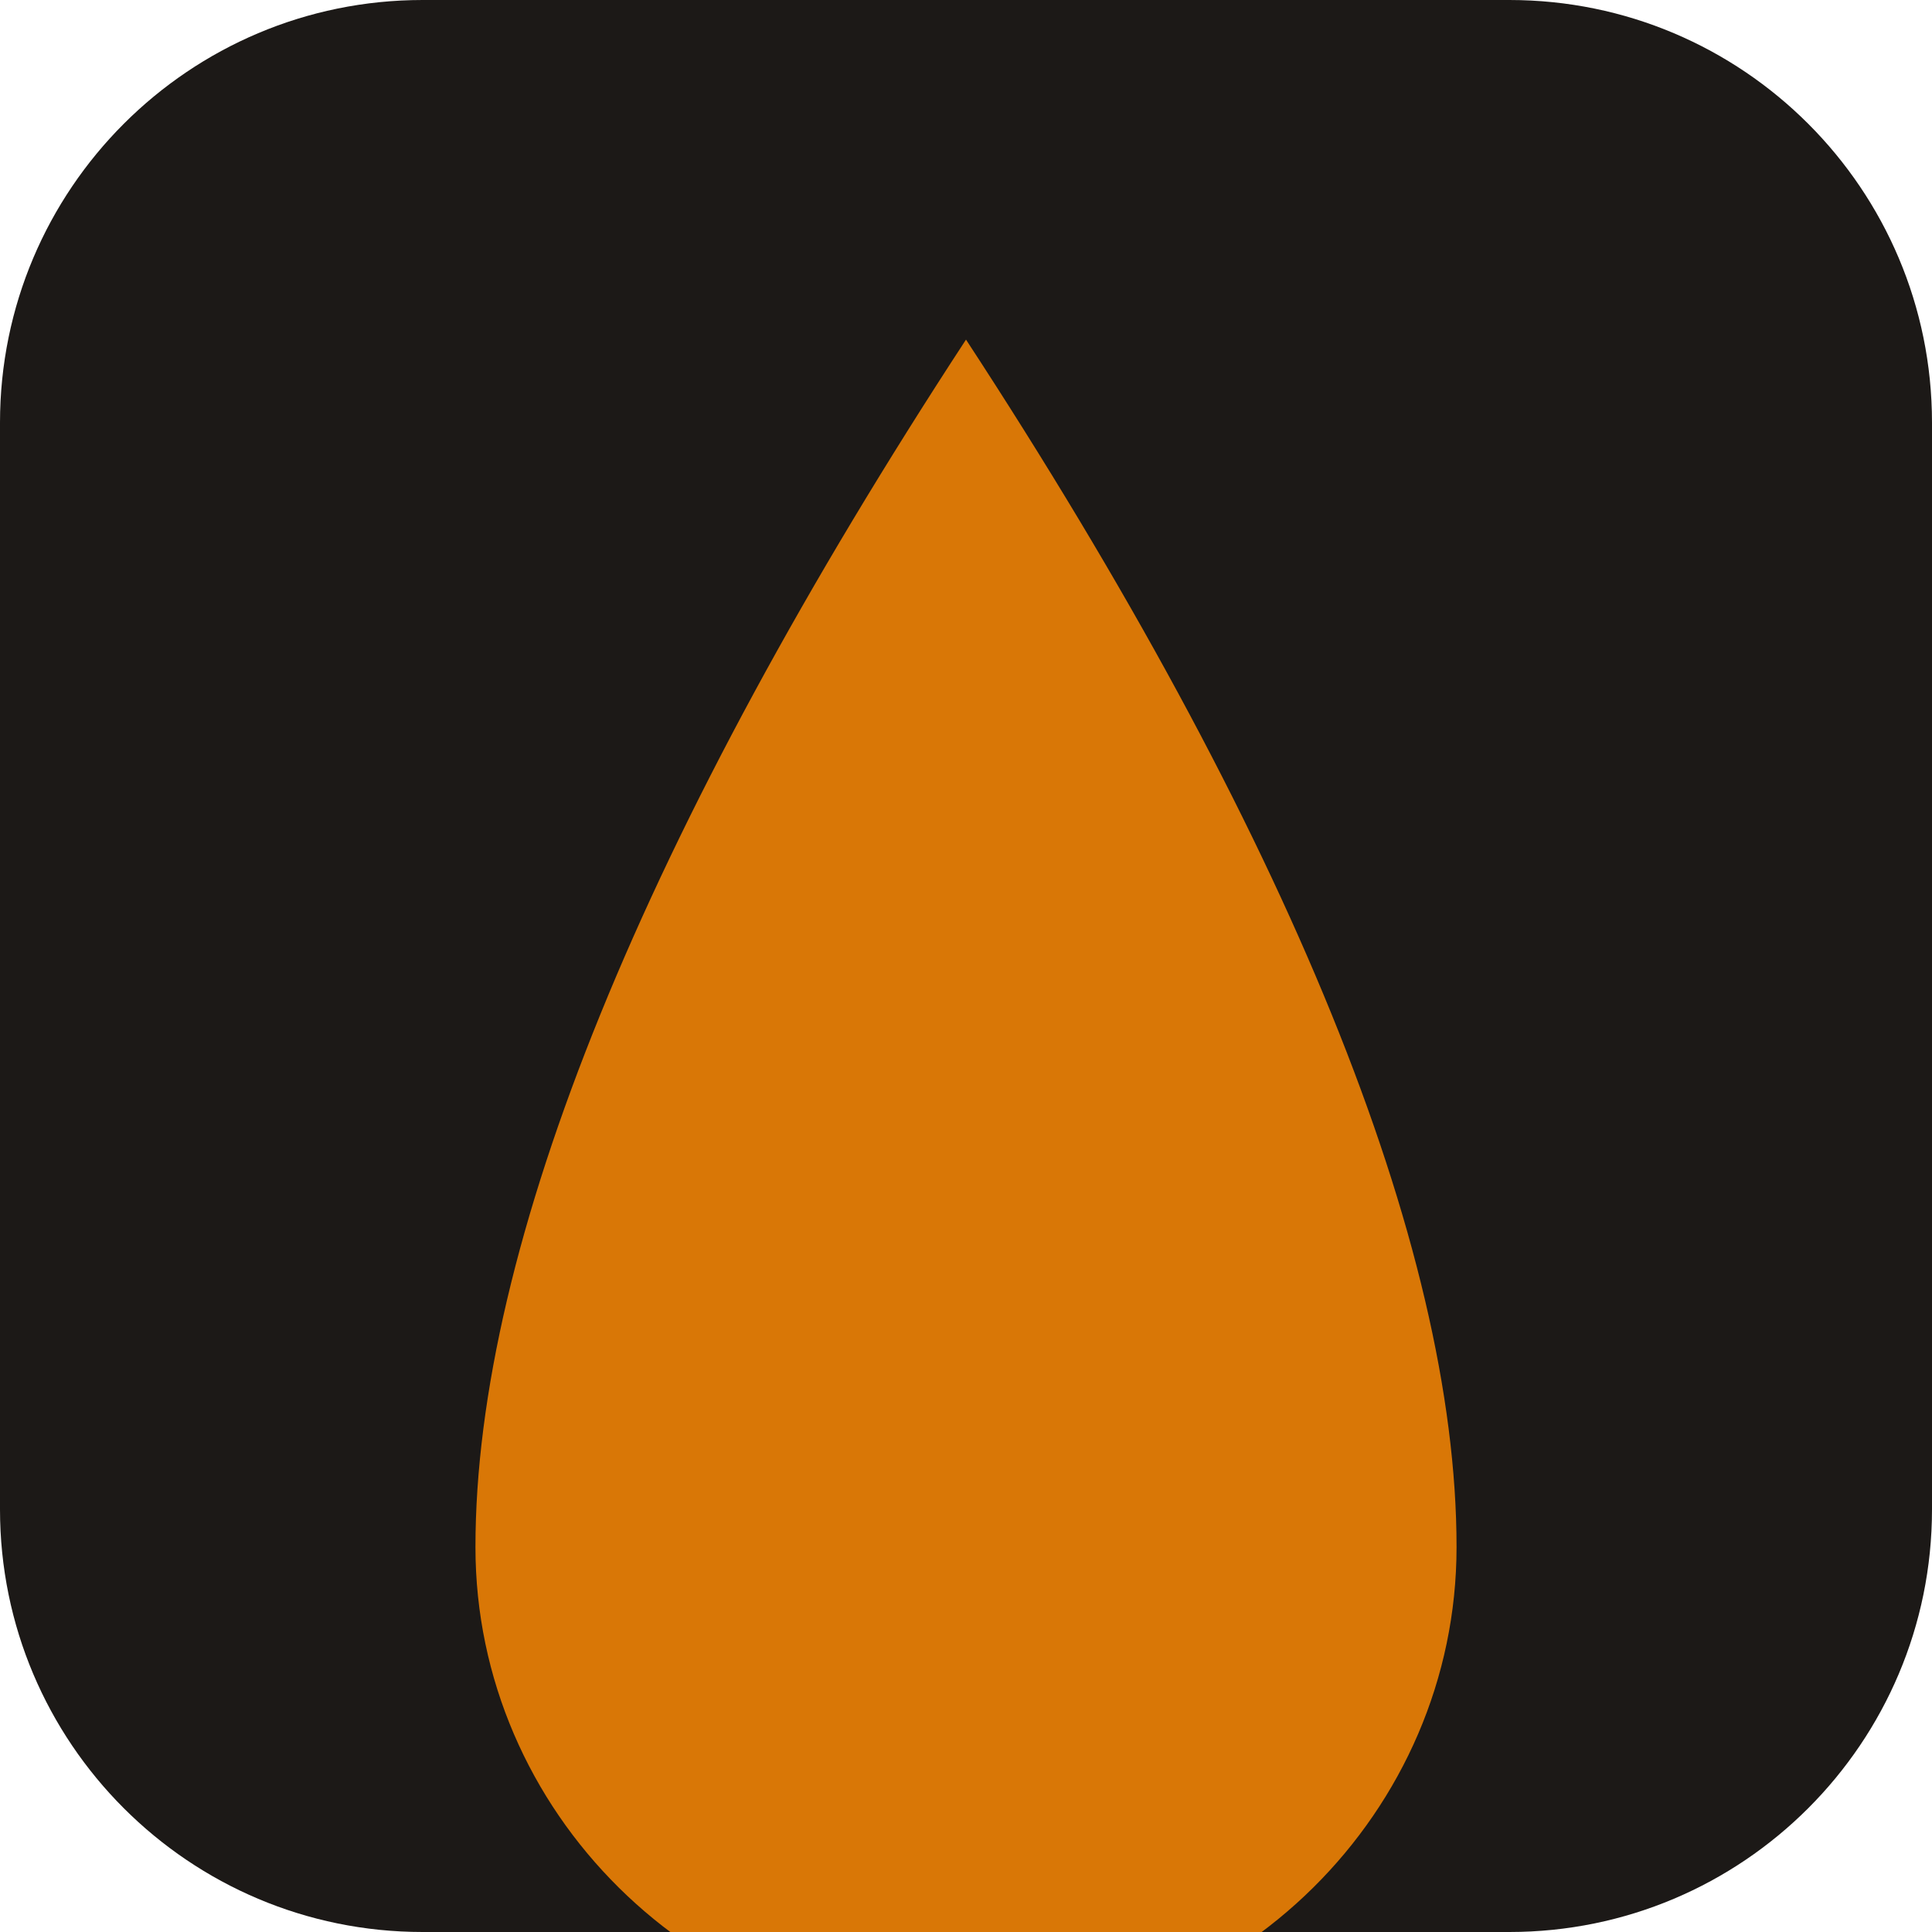
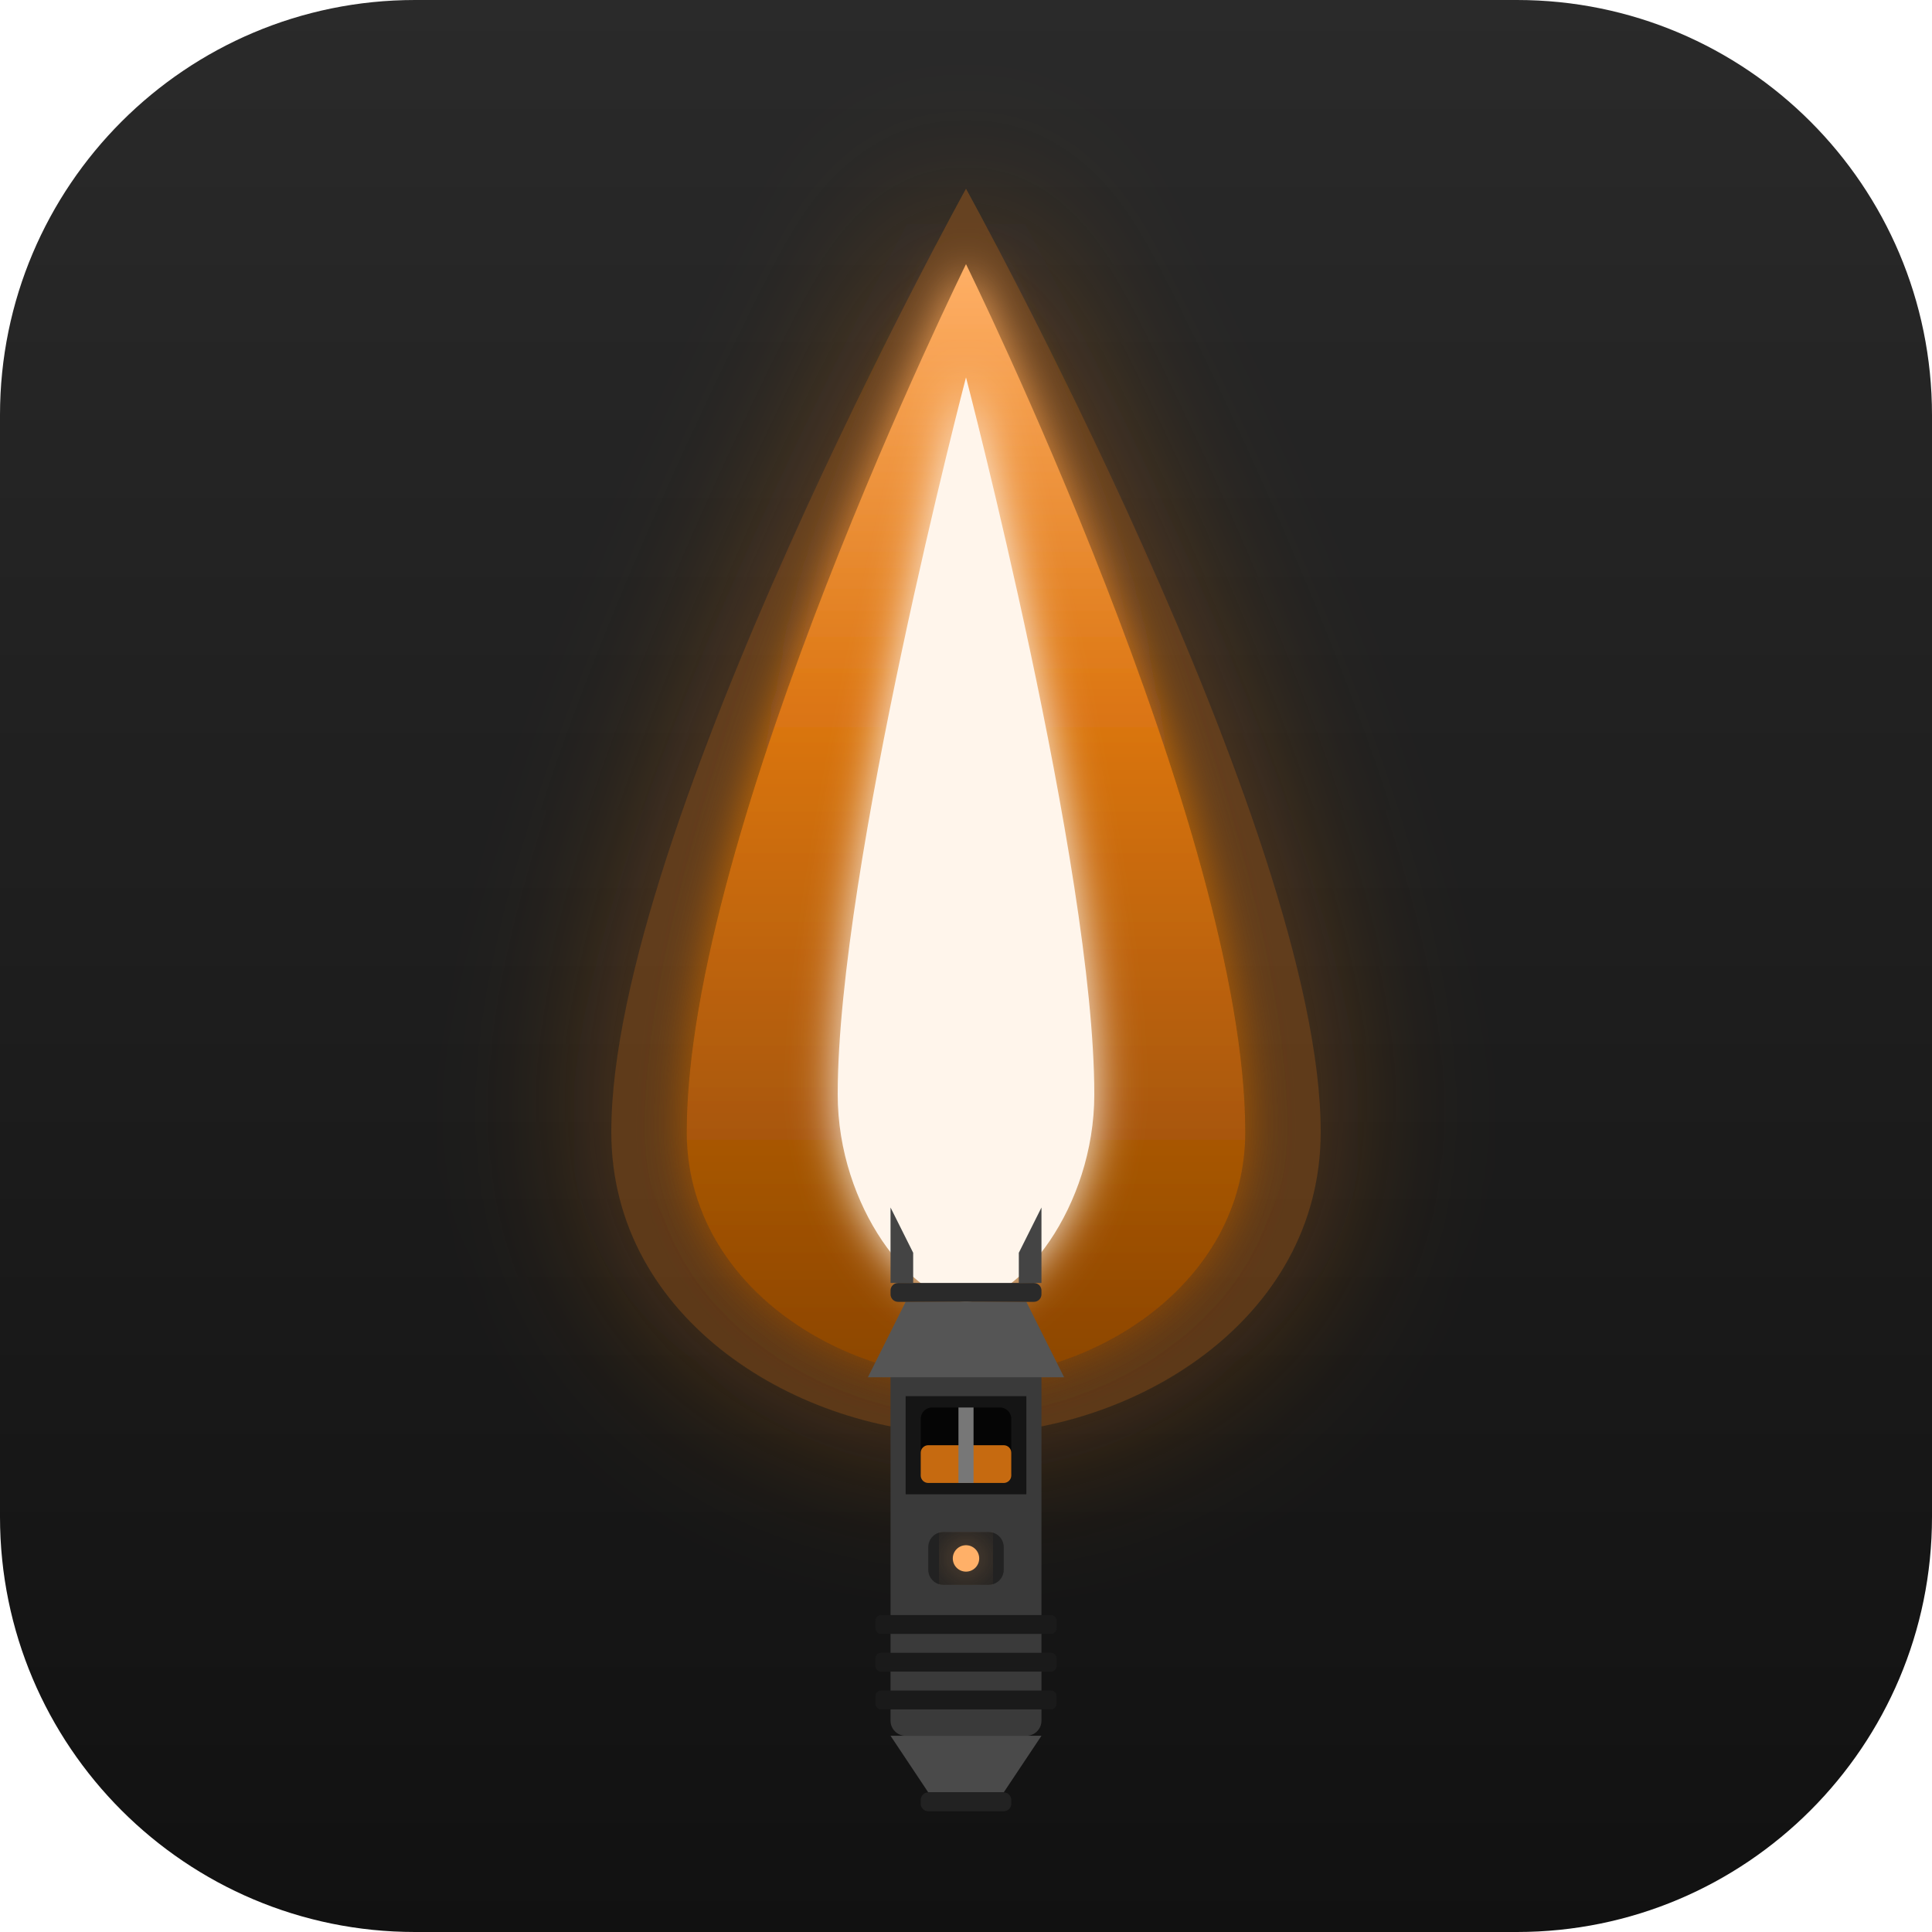
<svg xmlns="http://www.w3.org/2000/svg" viewBox="0 0 512 512">
-   <rect width="512" height="512" rx="112" fill="#1c1917" />
-   <path d="M256 90c-85 130-130 240-130 320 0 70 58 128 130 128s130-58 130-128c0-80-45-190-130-320z" fill="#d97706" />
+   <defs>
+     <linearGradient id="bgGrad" x1="0%" y1="0%" x2="0%" y2="100%">
+       <stop offset="0%" stop-color="#2a2a2a" />
+       <stop offset="100%" stop-color="#111111" />
+     </linearGradient>
+     <linearGradient id="dropGrad" x1="0%" y1="0%" x2="0%" y2="100%">
+       <stop offset="0%" stop-color="#FFB067" />
+       <stop offset="40%" stop-color="#DC7612" />
+       <stop offset="100%" stop-color="#8B4500" />
+     </linearGradient>
+     <filter id="glowOuter" x="-50%" y="-50%" width="200%" height="200%">
+       <feGaussianBlur stdDeviation="22" result="blur" />
+       <feComposite in="SourceGraphic" in2="blur" operator="over" />
+     </filter>
+     <filter id="glowInner" x="-50%" y="-50%" width="200%" height="200%">
+       <feGaussianBlur stdDeviation="6" result="blur" />
+       <feComposite in="SourceGraphic" in2="blur" operator="over" />
+     </filter>
+   </defs>
+   <rect width="512" height="512" rx="110" fill="url(#bgGrad)" />
+   <path d="M 256,50 C 256,50 350,220 350,300 C 350,350 300,380 256,380 C 212,380 162,350 162,300 C 162,220 256,50 256,50 Z" fill="#DC7612" opacity="0.35" filter="url(#glowOuter)" />
+   <path d="M 256,70 C 256,70 330,220 330,300 C 330,340 290,365 256,365 C 222,365 182,340 182,300 C 182,220 256,70 256,70 Z" fill="url(#dropGrad)" filter="url(#glowInner)" />
+   <path d="M 256,100 C 256,100 290,230 290,290 C 290,320 270,345 256,345 C 242,345 222,320 222,290 C 222,230 256,100 256,100 Z" fill="#FFF5EB" filter="url(#glowInner)" />
+   <rect x="236" y="360" width="40" height="100" rx="4" fill="#3a3a3a" />
+   <rect x="240" y="370" width="32" height="26" fill="#151515" />
+   <rect x="244" y="373" width="24" height="20" rx="3" fill="#050505" />
+   <rect x="244" y="383" width="24" height="10" rx="2" fill="#DC7612" opacity="0.9" />
+   <rect x="254" y="373" width="4" height="20" fill="#777" />
+   <rect x="246" y="406" width="20" height="14" rx="4" fill="#222" />
+   <circle cx="256" cy="413" r="3.5" fill="#FFB067" filter="url(#glowInner)" />
+   <rect x="232" y="428" width="48" height="5" rx="1.5" fill="#1a1a1a" />
+   <rect x="232" y="438" width="48" height="5" rx="1.5" fill="#1a1a1a" />
+   <rect x="232" y="448" width="48" height="5" rx="1.5" fill="#1a1a1a" />
+   <path d="M 230 365 L 282 365 L 272 345 L 240 345 Z" fill="#555" />
+   <rect x="236" y="340" width="40" height="5" rx="2" fill="#2a2a2a" />
+   <path d="M 236 340 L 236 320 L 242 332 L 242 340 Z" fill="#444" />
+   <path d="M 276 340 L 276 320 L 270 332 L 270 340 Z" fill="#444" />
+   <path d="M 236 460 L 276 460 L 266 475 L 246 475 Z" fill="#4a4a4a" />
+   <rect x="244" y="475" width="24" height="5" rx="2" fill="#222" />
</svg>
